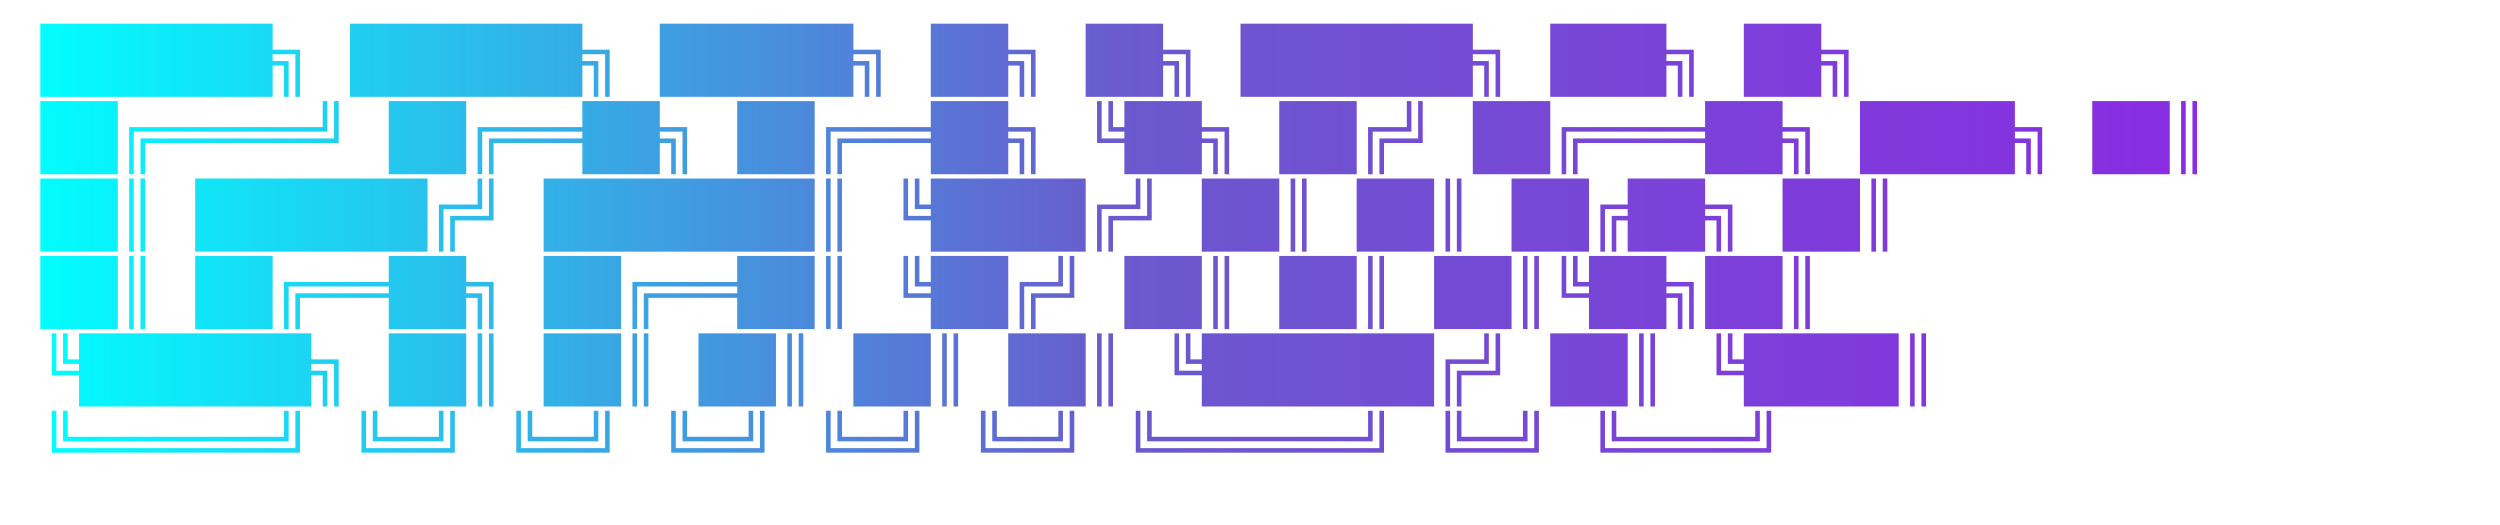
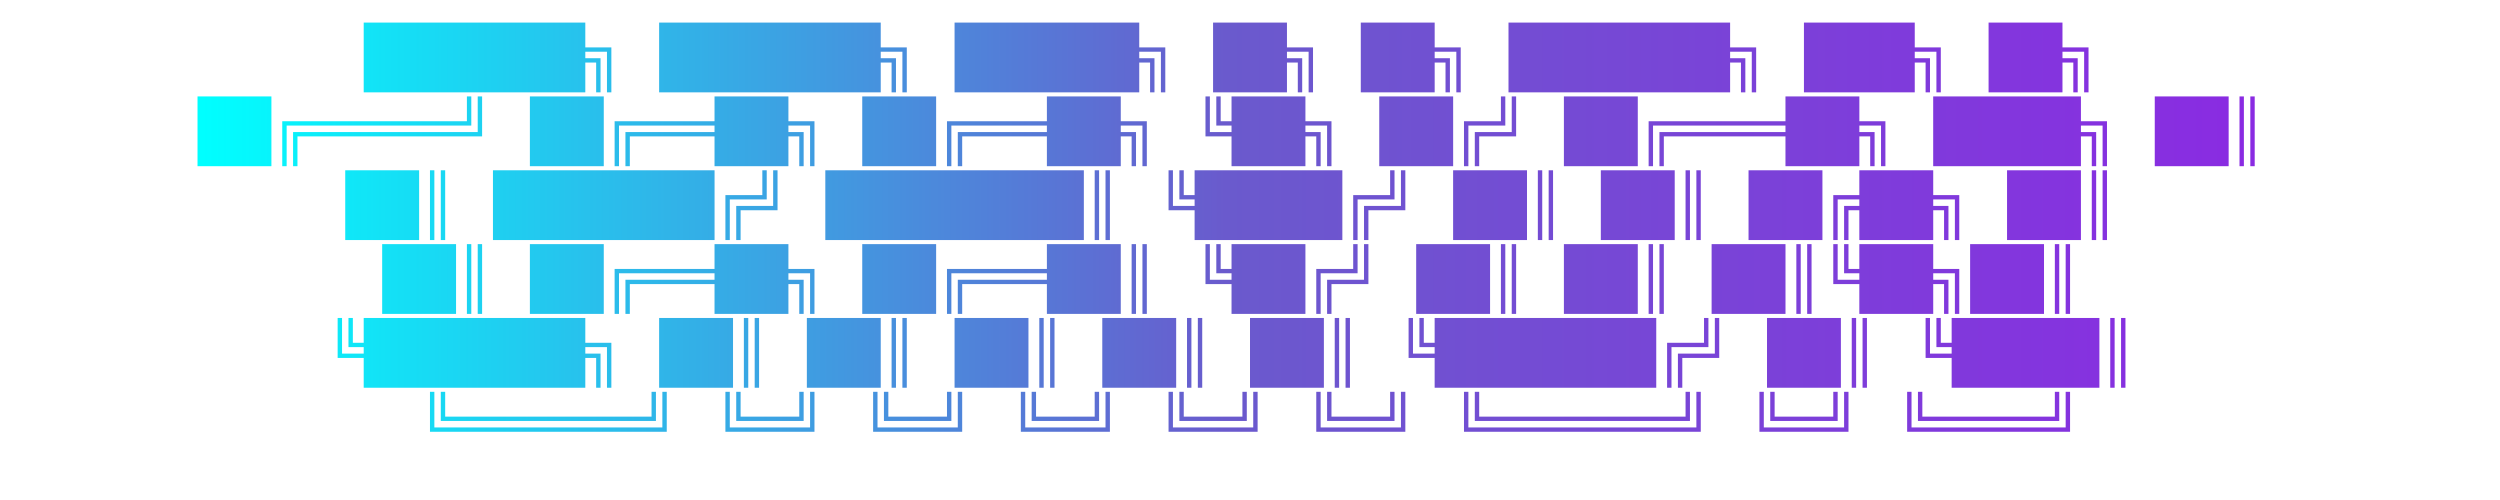
- <svg xmlns="http://www.w3.org/2000/svg" viewBox="0 0 620 130" width="620" height="130">
+ <svg xmlns="http://www.w3.org/2000/svg" viewBox="0 0 650 130" width="650" height="130">
  <defs>
    <linearGradient id="cyanPurpleGradient" x1="0%" y1="0%" x2="100%" y2="0%">
      <stop offset="0%" stop-color="#00FFFF" />
      <stop offset="50%" stop-color="#6A5ACD" />
      <stop offset="100%" stop-color="#8A2BE2" />
    </linearGradient>
    <style>
      .ascii-art {
        font-family: ui-monospace, SFMono-Regular, Menlo, Monaco, Consolas, "Liberation Mono", "Courier New", monospace;
        font-size: 16px;
        font-weight: 700;
        fill: url(#cyanPurpleGradient);
        white-space: pre;
      }
    </style>
  </defs>
-   <text x="0" y="0" class="ascii-art">
-     <tspan x="10" dy="1.2em">  ██████╗ ██████╗   █████╗  ██╗   ██╗  ██████╗  ███╗   ██╗</tspan>
-     <tspan x="10" dy="1.2em"> ██╔════╝ ██╔══██╗ ██╔══██╗ ╚██╗ ██╔╝ ██╔═══██╗ ████╗  ██║</tspan>
-     <tspan x="10" dy="1.2em"> ██║      ██████╔╝ ███████║  ╚████╔╝  ██║   ██║ ██╔██╗ ██║</tspan>
-     <tspan x="10" dy="1.2em"> ██║      ██╔══██╗ ██╔══██║   ╚██╔╝   ██║   ██║ ██║╚██╗██║</tspan>
-     <tspan x="10" dy="1.2em"> ╚██████╗ ██║  ██║ ██║  ██║    ██║    ╚██████╔╝ ██║ ╚████║</tspan>
-     <tspan x="10" dy="1.2em">  ╚═════╝ ╚═╝  ╚═╝ ╚═╝  ╚═╝    ╚═╝     ╚═════╝  ╚═╝  ╚═══╝</tspan>
+   <text x="325" y="0" text-anchor="middle" class="ascii-art">
+     <tspan x="325" dy="1.2em">  ██████╗ ██████╗   █████╗  ██╗   ██╗  ██████╗  ███╗   ██╗</tspan>
+     <tspan x="325" dy="1.2em"> ██╔════╝ ██╔══██╗ ██╔══██╗ ╚██╗ ██╔╝ ██╔═══██╗ ████╗  ██║</tspan>
+     <tspan x="325" dy="1.2em"> ██║      ██████╔╝ ███████║  ╚████╔╝  ██║   ██║ ██╔██╗ ██║</tspan>
+     <tspan x="325" dy="1.2em"> ██║      ██╔══██╗ ██╔══██║   ╚██╔╝   ██║   ██║ ██║╚██╗██║</tspan>
+     <tspan x="325" dy="1.2em"> ╚██████╗ ██║  ██║ ██║  ██║    ██║    ╚██████╔╝ ██║ ╚████║</tspan>
+     <tspan x="325" dy="1.2em">  ╚═════╝ ╚═╝  ╚═╝ ╚═╝  ╚═╝    ╚═╝     ╚═════╝  ╚═╝  ╚═══╝</tspan>
  </text>
</svg>
